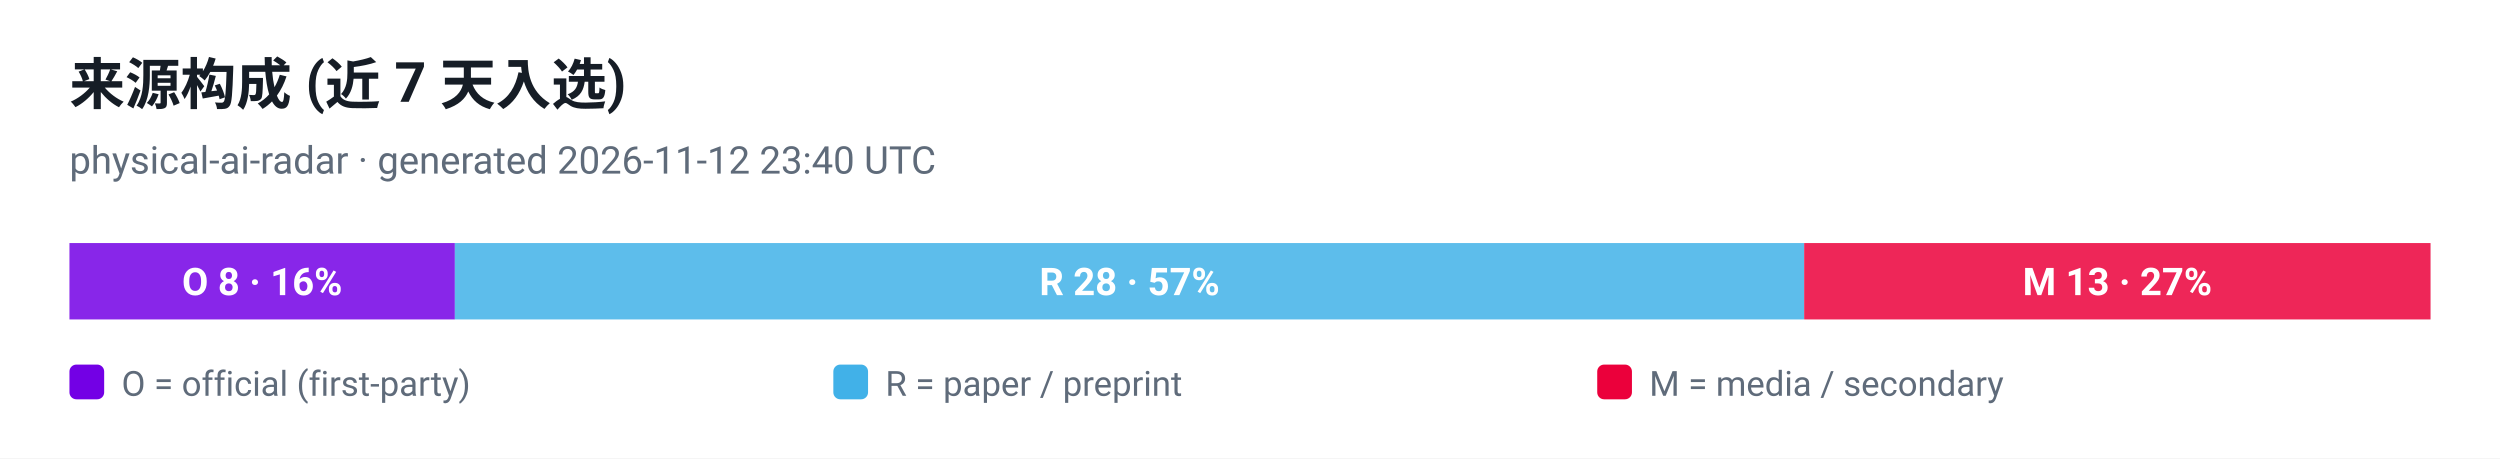
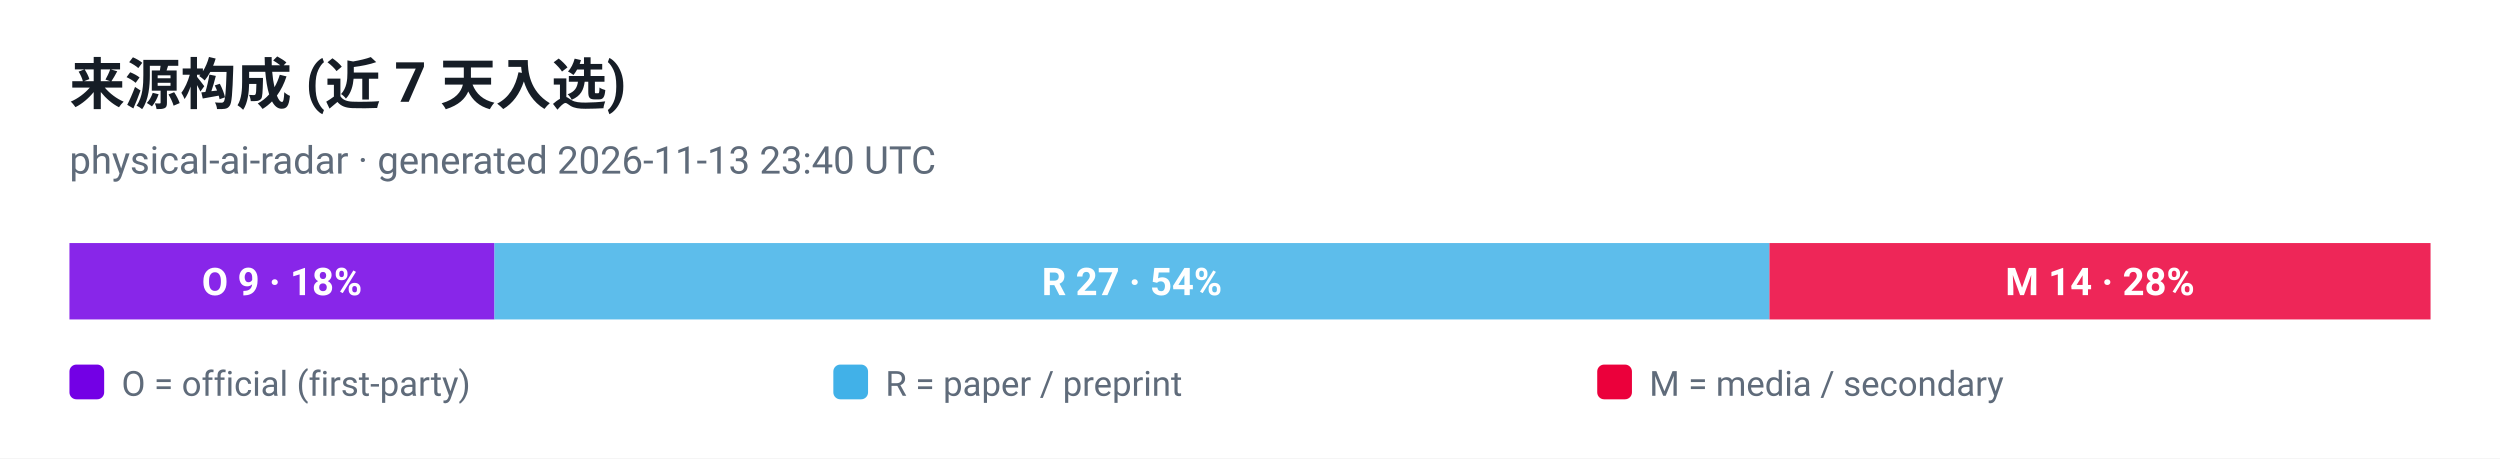
<svg xmlns="http://www.w3.org/2000/svg" viewBox="0 0 720 132" width="720" height="132" role="img" aria-label="来源构成 (近 7 天入选)">
  <style>
  .plate { fill: #ffffff }
  .ink { fill: #161d26 }
  .muted { fill: #5f6b7a }
  .grid { stroke: #e3e9ef }
  @media (prefers-color-scheme: dark) {
    .plate { fill: #0d1117 }
    .ink { fill: #e6edf3 }
    .muted { fill: #8b949e }
    .grid { stroke: #30363d }
  }
</style>
  <rect class="plate" width="720" height="132" />
  <text x="20" y="30" font-family="ui-sans-serif, -apple-system, 'Segoe UI', Roboto, Helvetica, Arial, sans-serif" font-size="16" font-weight="700" class="ink">来源构成 (近 7 天入选)</text>
-   <text x="20" y="50" font-family="ui-sans-serif, -apple-system, 'Segoe UI', Roboto, Helvetica, Arial, sans-serif" font-size="11" class="muted">physical-ai-radar · generated 2026-11-12 23:40 UTC</text>
-   <rect x="20.0" y="70" width="111.0" height="22" fill="#7300e5" fill-opacity="0.85" />
-   <text x="75.5" y="85" text-anchor="middle" font-family="ui-sans-serif, -apple-system, 'Segoe UI', Roboto, Helvetica, Arial, sans-serif" font-size="11" font-weight="700" fill="#ffffff">O 8 · 16%</text>
-   <rect x="131.0" y="70" width="388.6" height="22" fill="#41b1e8" fill-opacity="0.85" />
-   <text x="325.3" y="85" text-anchor="middle" font-family="ui-sans-serif, -apple-system, 'Segoe UI', Roboto, Helvetica, Arial, sans-serif" font-size="11" font-weight="700" fill="#ffffff">R 28 · 57%</text>
-   <rect x="519.6" y="70" width="180.4" height="22" fill="#eb003b" fill-opacity="0.85" />
-   <text x="609.8" y="85" text-anchor="middle" font-family="ui-sans-serif, -apple-system, 'Segoe UI', Roboto, Helvetica, Arial, sans-serif" font-size="11" font-weight="700" fill="#ffffff">M 13 · 27%</text>
+   <text x="20" y="50" font-family="ui-sans-serif, -apple-system, 'Segoe UI', Roboto, Helvetica, Arial, sans-serif" font-size="11" class="muted">physical-ai-radar · generated 2026-11-13 23:40 UTC</text>
+   <rect x="20.0" y="70" width="122.4" height="22" fill="#7300e5" fill-opacity="0.85" />
+   <text x="81.2" y="85" text-anchor="middle" font-family="ui-sans-serif, -apple-system, 'Segoe UI', Roboto, Helvetica, Arial, sans-serif" font-size="11" font-weight="700" fill="#ffffff">O 9 · 18%</text>
+   <rect x="142.4" y="70" width="367.2" height="22" fill="#41b1e8" fill-opacity="0.85" />
+   <text x="326.0" y="85" text-anchor="middle" font-family="ui-sans-serif, -apple-system, 'Segoe UI', Roboto, Helvetica, Arial, sans-serif" font-size="11" font-weight="700" fill="#ffffff">R 27 · 54%</text>
+   <rect x="509.6" y="70" width="190.4" height="22" fill="#eb003b" fill-opacity="0.85" />
+   <text x="604.8" y="85" text-anchor="middle" font-family="ui-sans-serif, -apple-system, 'Segoe UI', Roboto, Helvetica, Arial, sans-serif" font-size="11" font-weight="700" fill="#ffffff">M 14 · 28%</text>
  <rect x="20" y="105" width="10" height="10" rx="2" fill="#7300e5" />
  <text x="35" y="114" font-family="ui-sans-serif, -apple-system, 'Segoe UI', Roboto, Helvetica, Arial, sans-serif" font-size="10" fill="#5f6b7a">O = official (first-party)</text>
  <rect x="240" y="105" width="10" height="10" rx="2" fill="#41b1e8" />
  <text x="255" y="114" font-family="ui-sans-serif, -apple-system, 'Segoe UI', Roboto, Helvetica, Arial, sans-serif" font-size="10" fill="#5f6b7a">R = paper / preprint</text>
  <rect x="460" y="105" width="10" height="10" rx="2" fill="#eb003b" />
  <text x="475" y="114" font-family="ui-sans-serif, -apple-system, 'Segoe UI', Roboto, Helvetica, Arial, sans-serif" font-size="10" fill="#5f6b7a">M = media / secondary</text>
</svg>
